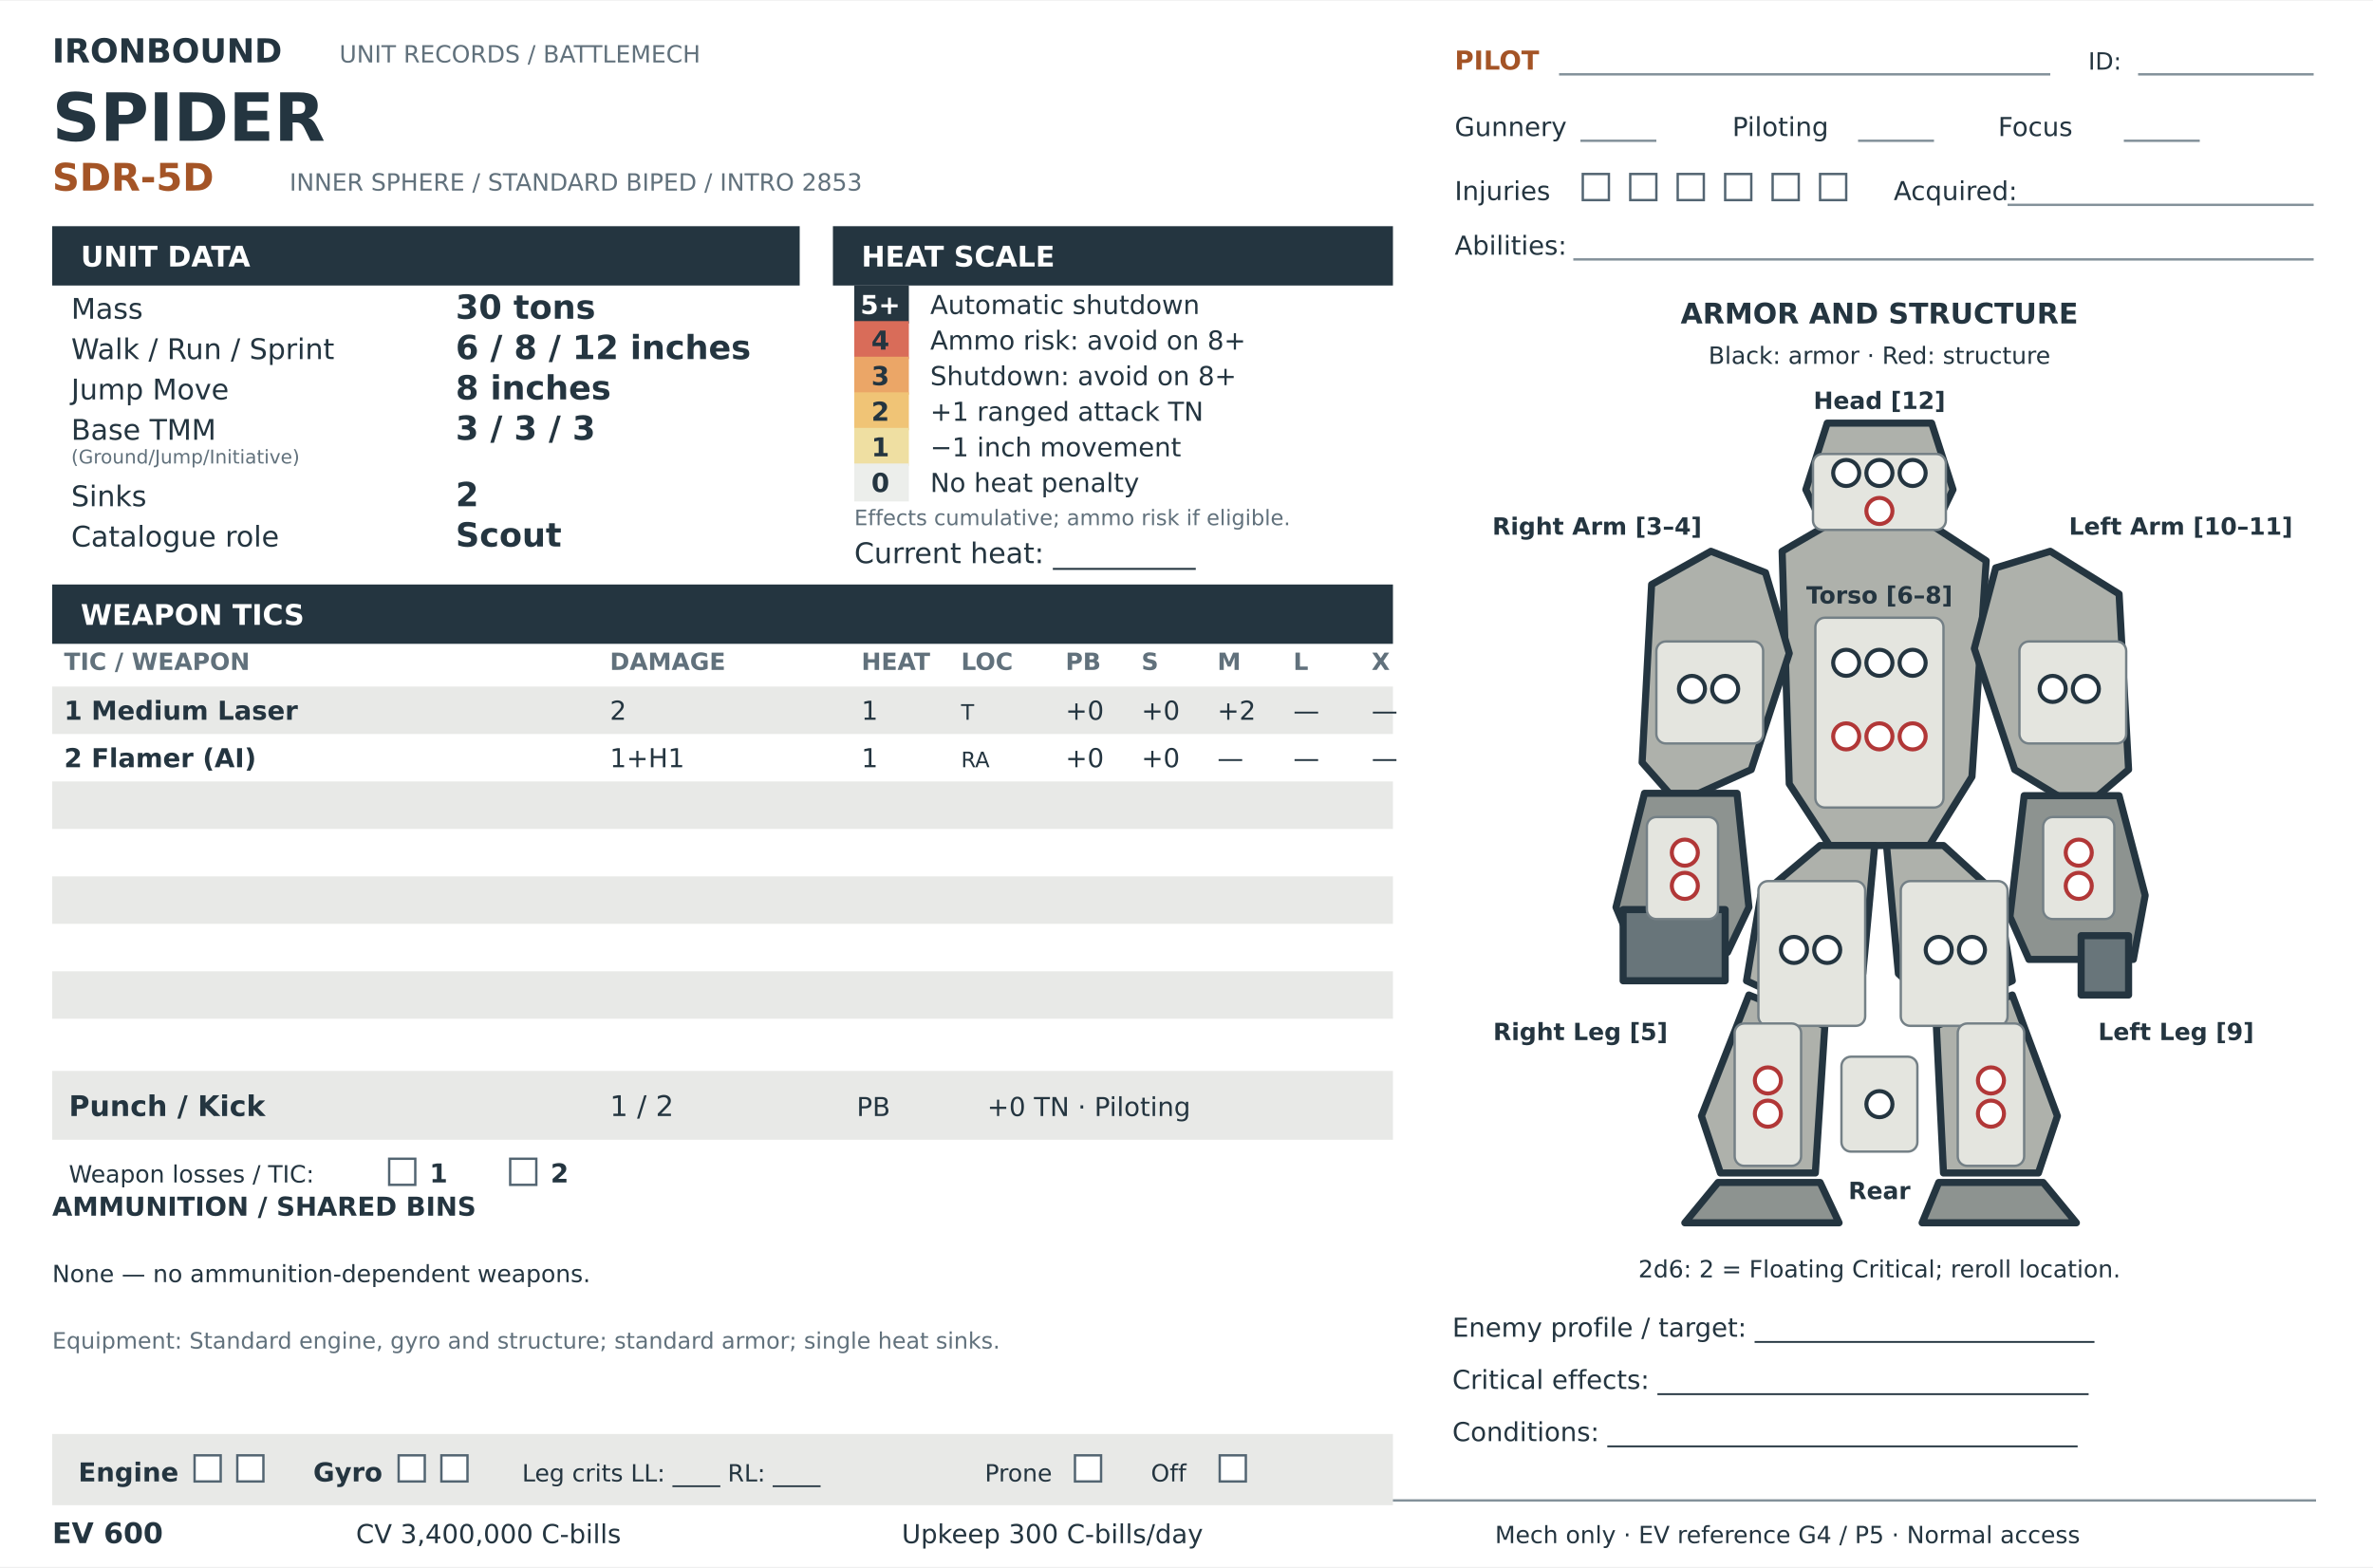
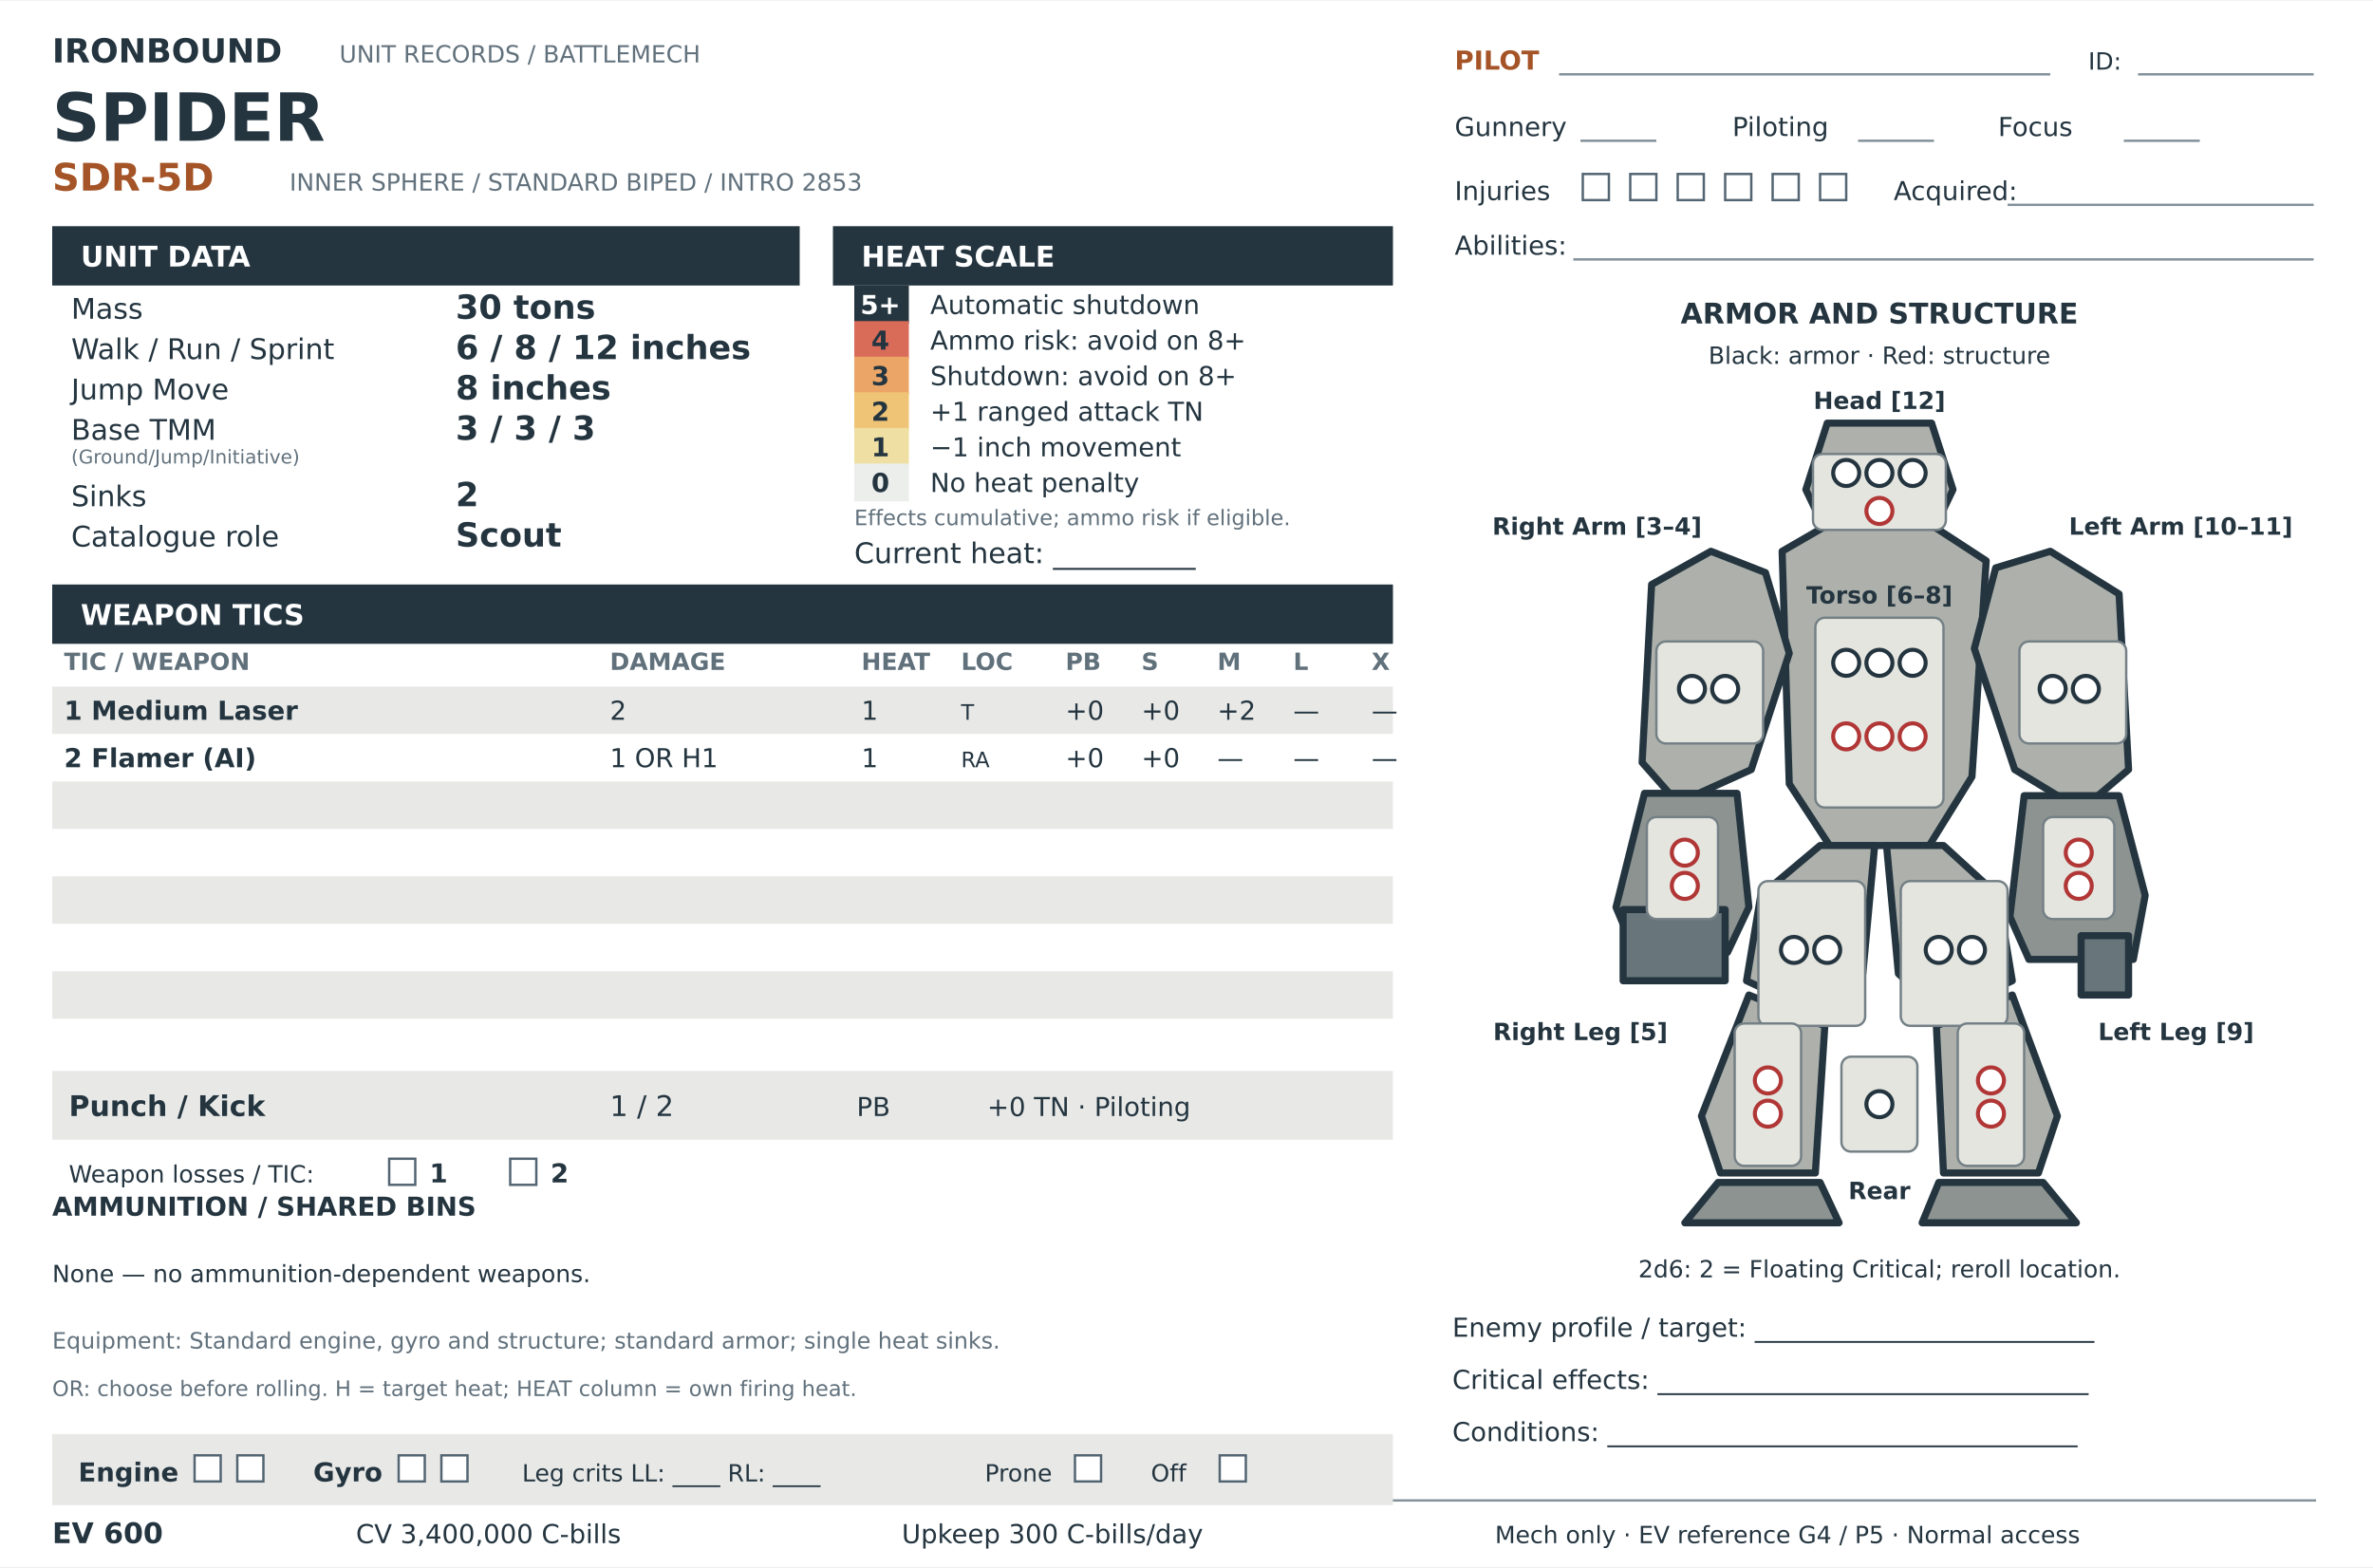
<svg xmlns="http://www.w3.org/2000/svg" width="277mm" height="183mm" viewBox="0 0 1000 660" role="img" aria-labelledby="title desc">
  <g font-family="Arial, Helvetica, sans-serif">
    <rect x="0" y="0" width="1000" height="660" rx="0" fill="#fff" stroke="none" />
    <text x="22" y="26" font-family="DejaVu Sans, Arial, sans-serif" font-size="14" font-weight="bold" fill="#243540" text-anchor="start">IRONBOUND</text>
    <text x="143" y="26" font-family="DejaVu Sans, Arial, sans-serif" font-size="10" fill="#61717c" text-anchor="start">UNIT RECORDS / BATTLEMECH</text>
    <text x="22" y="59" font-family="DejaVu Sans, Arial, sans-serif" font-size="28" font-weight="bold" fill="#243540" text-anchor="start">SPIDER</text>
    <text x="22" y="80" font-family="DejaVu Sans, Arial, sans-serif" font-size="16" font-weight="bold" fill="#a45426" text-anchor="start">SDR-5D</text>
    <text x="122" y="80" font-family="DejaVu Sans, Arial, sans-serif" font-size="10" fill="#61717c" text-anchor="start">INNER SPHERE / STANDARD BIPED / INTRO 2853</text>
    <text x="613" y="29" font-family="DejaVu Sans, Arial, sans-serif" font-size="11" font-weight="bold" fill="#a45426" text-anchor="start">PILOT</text>
    <path d="M657 31H864" fill="none" stroke="#83919a" />
    <text x="880" y="29" font-family="DejaVu Sans, Arial, sans-serif" font-size="10" fill="#243540" text-anchor="start">ID:</text>
    <path d="M901 31H975" fill="none" stroke="#83919a" />
    <text x="613" y="57" font-family="DejaVu Sans, Arial, sans-serif" font-size="11" fill="#243540" text-anchor="start">Gunnery</text>
    <path d="M666 59H698" fill="none" stroke="#83919a" />
    <text x="730" y="57" font-family="DejaVu Sans, Arial, sans-serif" font-size="11" fill="#243540" text-anchor="start">Piloting</text>
    <path d="M783 59H815" fill="none" stroke="#83919a" />
    <text x="842" y="57" font-family="DejaVu Sans, Arial, sans-serif" font-size="11" fill="#243540" text-anchor="start">Focus</text>
    <path d="M895 59H927" fill="none" stroke="#83919a" />
    <text x="613" y="84" font-family="DejaVu Sans, Arial, sans-serif" font-size="11" fill="#243540" text-anchor="start">Injuries</text>
    <rect x="667" y="73" width="11" height="11" rx="0" fill="#fff" stroke="#536572" />
    <rect x="687" y="73" width="11" height="11" rx="0" fill="#fff" stroke="#536572" />
    <rect x="707" y="73" width="11" height="11" rx="0" fill="#fff" stroke="#536572" />
    <rect x="727" y="73" width="11" height="11" rx="0" fill="#fff" stroke="#536572" />
    <rect x="747" y="73" width="11" height="11" rx="0" fill="#fff" stroke="#536572" />
    <rect x="767" y="73" width="11" height="11" rx="0" fill="#fff" stroke="#536572" />
    <text x="798" y="84" font-family="DejaVu Sans, Arial, sans-serif" font-size="11" fill="#243540" text-anchor="start">Acquired:</text>
    <path d="M846 86H975" fill="none" stroke="#83919a" />
    <text x="613" y="107" font-family="DejaVu Sans, Arial, sans-serif" font-size="11" fill="#243540" text-anchor="start">Abilities:</text>
    <path d="M663 109H975" fill="none" stroke="#83919a" />
    <rect x="22" y="95" width="315" height="25" rx="0" fill="#243540" stroke="none" />
    <text x="34" y="112" font-family="DejaVu Sans, Arial, sans-serif" font-size="12" font-weight="bold" fill="#fff" text-anchor="start">UNIT DATA</text>
    <rect x="351" y="95" width="236" height="25" rx="0" fill="#243540" stroke="none" />
    <text x="363" y="112" font-family="DejaVu Sans, Arial, sans-serif" font-size="12" font-weight="bold" fill="#fff" text-anchor="start">HEAT SCALE</text>
    <text x="30" y="134" font-family="DejaVu Sans, Arial, sans-serif" font-size="12" fill="#243540" text-anchor="start">Mass</text>
    <text x="192" y="134" font-family="DejaVu Sans, Arial, sans-serif" font-size="14" font-weight="bold" fill="#243540" text-anchor="start">30 tons</text>
    <text x="30" y="151" font-family="DejaVu Sans, Arial, sans-serif" font-size="12" fill="#243540" text-anchor="start">Walk / Run / Sprint</text>
    <text x="192" y="151" font-family="DejaVu Sans, Arial, sans-serif" font-size="14" font-weight="bold" fill="#243540" text-anchor="start">6 / 8 / 12 inches</text>
    <text x="30" y="168" font-family="DejaVu Sans, Arial, sans-serif" font-size="12" fill="#243540" text-anchor="start">Jump Move</text>
    <text x="192" y="168" font-family="DejaVu Sans, Arial, sans-serif" font-size="14" font-weight="bold" fill="#243540" text-anchor="start">8 inches</text>
    <text x="30" y="185" font-family="DejaVu Sans, Arial, sans-serif" font-size="12" fill="#243540" text-anchor="start">Base TMM</text>
    <text x="30" y="195" font-family="DejaVu Sans, Arial, sans-serif" font-size="8" fill="#61717c" text-anchor="start">(Ground/Jump/Initiative)</text>
    <text x="192" y="185" font-family="DejaVu Sans, Arial, sans-serif" font-size="14" font-weight="bold" fill="#243540" text-anchor="start">3 / 3 / 3</text>
    <text x="30" y="213" font-family="DejaVu Sans, Arial, sans-serif" font-size="12" fill="#243540" text-anchor="start">Sinks</text>
    <text x="192" y="213" font-family="DejaVu Sans, Arial, sans-serif" font-size="14" font-weight="bold" fill="#243540" text-anchor="start">2</text>
    <text x="30" y="230" font-family="DejaVu Sans, Arial, sans-serif" font-size="12" fill="#243540" text-anchor="start">Catalogue role</text>
    <text x="192" y="230" font-family="DejaVu Sans, Arial, sans-serif" font-size="14" font-weight="bold" fill="#243540" text-anchor="start">Scout</text>
    <rect x="360" y="120" width="23" height="16" rx="0" fill="#263640" stroke="none" />
    <text x="371" y="132" font-family="DejaVu Sans, Arial, sans-serif" font-size="11" font-weight="bold" fill="#fff" text-anchor="middle">5+</text>
    <text x="392" y="132" font-family="DejaVu Sans, Arial, sans-serif" font-size="11" fill="#243540" text-anchor="start">Automatic shutdown</text>
    <rect x="360" y="135" width="23" height="16" rx="0" fill="#d96c59" stroke="none" />
    <text x="371" y="147" font-family="DejaVu Sans, Arial, sans-serif" font-size="11" font-weight="bold" fill="#243540" text-anchor="middle">4</text>
    <text x="392" y="147" font-family="DejaVu Sans, Arial, sans-serif" font-size="11" fill="#243540" text-anchor="start">Ammo risk: avoid on 8+</text>
    <rect x="360" y="150" width="23" height="16" rx="0" fill="#eba667" stroke="none" />
    <text x="371" y="162" font-family="DejaVu Sans, Arial, sans-serif" font-size="11" font-weight="bold" fill="#243540" text-anchor="middle">3</text>
    <text x="392" y="162" font-family="DejaVu Sans, Arial, sans-serif" font-size="11" fill="#243540" text-anchor="start">Shutdown: avoid on 8+</text>
    <rect x="360" y="165" width="23" height="16" rx="0" fill="#f0c476" stroke="none" />
    <text x="371" y="177" font-family="DejaVu Sans, Arial, sans-serif" font-size="11" font-weight="bold" fill="#243540" text-anchor="middle">2</text>
    <text x="392" y="177" font-family="DejaVu Sans, Arial, sans-serif" font-size="11" fill="#243540" text-anchor="start">+1 ranged attack TN</text>
    <rect x="360" y="180" width="23" height="16" rx="0" fill="#efdfa2" stroke="none" />
    <text x="371" y="192" font-family="DejaVu Sans, Arial, sans-serif" font-size="11" font-weight="bold" fill="#243540" text-anchor="middle">1</text>
    <text x="392" y="192" font-family="DejaVu Sans, Arial, sans-serif" font-size="11" fill="#243540" text-anchor="start">−1 inch movement</text>
    <rect x="360" y="195" width="23" height="16" rx="0" fill="#eceeeb" stroke="none" />
    <text x="371" y="207" font-family="DejaVu Sans, Arial, sans-serif" font-size="11" font-weight="bold" fill="#243540" text-anchor="middle">0</text>
    <text x="392" y="207" font-family="DejaVu Sans, Arial, sans-serif" font-size="11" fill="#243540" text-anchor="start">No heat penalty</text>
    <text x="360" y="221" font-family="DejaVu Sans, Arial, sans-serif" font-size="9" fill="#61717c" text-anchor="start">Effects cumulative; ammo risk if eligible.</text>
    <text x="360" y="237" font-family="DejaVu Sans, Arial, sans-serif" font-size="12" fill="#243540" text-anchor="start">Current heat: __________</text>
    <rect x="22" y="246" width="565" height="25" rx="0" fill="#243540" stroke="none" />
    <text x="34" y="263" font-family="DejaVu Sans, Arial, sans-serif" font-size="12" font-weight="bold" fill="#fff" text-anchor="start">WEAPON TICS</text>
    <text x="27" y="282" font-family="DejaVu Sans, Arial, sans-serif" font-size="10" font-weight="bold" fill="#61717c" text-anchor="start">TIC / WEAPON</text>
    <text x="257" y="282" font-family="DejaVu Sans, Arial, sans-serif" font-size="10" font-weight="bold" fill="#61717c" text-anchor="start">DAMAGE</text>
    <text x="363" y="282" font-family="DejaVu Sans, Arial, sans-serif" font-size="10" font-weight="bold" fill="#61717c" text-anchor="start">HEAT</text>
    <text x="405" y="282" font-family="DejaVu Sans, Arial, sans-serif" font-size="10" font-weight="bold" fill="#61717c" text-anchor="start">LOC</text>
    <text x="449" y="282" font-family="DejaVu Sans, Arial, sans-serif" font-size="10" font-weight="bold" fill="#61717c" text-anchor="start">PB</text>
    <text x="481" y="282" font-family="DejaVu Sans, Arial, sans-serif" font-size="10" font-weight="bold" fill="#61717c" text-anchor="start">S</text>
    <text x="513" y="282" font-family="DejaVu Sans, Arial, sans-serif" font-size="10" font-weight="bold" fill="#61717c" text-anchor="start">M</text>
    <text x="545" y="282" font-family="DejaVu Sans, Arial, sans-serif" font-size="10" font-weight="bold" fill="#61717c" text-anchor="start">L</text>
    <text x="578" y="282" font-family="DejaVu Sans, Arial, sans-serif" font-size="10" font-weight="bold" fill="#61717c" text-anchor="start">X</text>
    <rect x="22" y="289" width="565" height="20" rx="0" fill="#e8e9e7" stroke="none" />
    <text x="27" y="303" font-family="DejaVu Sans, Arial, sans-serif" font-size="11" font-weight="bold" fill="#243540" text-anchor="start">1  Medium Laser</text>
    <text x="257" y="303" font-family="DejaVu Sans, Arial, sans-serif" font-size="11" fill="#243540" text-anchor="start">2</text>
    <text x="363" y="303" font-family="DejaVu Sans, Arial, sans-serif" font-size="11" fill="#243540" text-anchor="start">1</text>
    <text x="405" y="303" font-family="DejaVu Sans, Arial, sans-serif" font-size="9" fill="#243540" text-anchor="start">T</text>
    <text x="449" y="303" font-family="DejaVu Sans, Arial, sans-serif" font-size="11" fill="#243540" text-anchor="start">+0</text>
    <text x="481" y="303" font-family="DejaVu Sans, Arial, sans-serif" font-size="11" fill="#243540" text-anchor="start">+0</text>
    <text x="513" y="303" font-family="DejaVu Sans, Arial, sans-serif" font-size="11" fill="#243540" text-anchor="start">+2</text>
    <text x="545" y="303" font-family="DejaVu Sans, Arial, sans-serif" font-size="11" fill="#243540" text-anchor="start">—</text>
    <text x="578" y="303" font-family="DejaVu Sans, Arial, sans-serif" font-size="11" fill="#243540" text-anchor="start">—</text>
    <text x="27" y="323" font-family="DejaVu Sans, Arial, sans-serif" font-size="11" font-weight="bold" fill="#243540" text-anchor="start">2  Flamer (AI)</text>
-     <text x="257" y="323" font-family="DejaVu Sans, Arial, sans-serif" font-size="11" fill="#243540" text-anchor="start">1+H1</text>
+     <text x="257" y="323" font-family="DejaVu Sans, Arial, sans-serif" font-size="11" fill="#243540" text-anchor="start">1 OR H1</text>
    <text x="363" y="323" font-family="DejaVu Sans, Arial, sans-serif" font-size="11" fill="#243540" text-anchor="start">1</text>
    <text x="405" y="323" font-family="DejaVu Sans, Arial, sans-serif" font-size="9" fill="#243540" text-anchor="start">RA</text>
    <text x="449" y="323" font-family="DejaVu Sans, Arial, sans-serif" font-size="11" fill="#243540" text-anchor="start">+0</text>
    <text x="481" y="323" font-family="DejaVu Sans, Arial, sans-serif" font-size="11" fill="#243540" text-anchor="start">+0</text>
    <text x="513" y="323" font-family="DejaVu Sans, Arial, sans-serif" font-size="11" fill="#243540" text-anchor="start">—</text>
    <text x="545" y="323" font-family="DejaVu Sans, Arial, sans-serif" font-size="11" fill="#243540" text-anchor="start">—</text>
    <text x="578" y="323" font-family="DejaVu Sans, Arial, sans-serif" font-size="11" fill="#243540" text-anchor="start">—</text>
    <rect x="22" y="329" width="565" height="20" rx="0" fill="#e8e9e7" stroke="none" />
    <text x="27" y="343" font-family="DejaVu Sans, Arial, sans-serif" font-size="11" font-weight="bold" fill="#243540" text-anchor="start" />
    <text x="257" y="343" font-family="DejaVu Sans, Arial, sans-serif" font-size="11" fill="#243540" text-anchor="start" />
    <text x="363" y="343" font-family="DejaVu Sans, Arial, sans-serif" font-size="11" fill="#243540" text-anchor="start" />
    <text x="405" y="343" font-family="DejaVu Sans, Arial, sans-serif" font-size="9" fill="#243540" text-anchor="start" />
    <text x="449" y="343" font-family="DejaVu Sans, Arial, sans-serif" font-size="11" fill="#243540" text-anchor="start" />
    <text x="481" y="343" font-family="DejaVu Sans, Arial, sans-serif" font-size="11" fill="#243540" text-anchor="start" />
    <text x="513" y="343" font-family="DejaVu Sans, Arial, sans-serif" font-size="11" fill="#243540" text-anchor="start" />
    <text x="545" y="343" font-family="DejaVu Sans, Arial, sans-serif" font-size="11" fill="#243540" text-anchor="start" />
    <text x="578" y="343" font-family="DejaVu Sans, Arial, sans-serif" font-size="11" fill="#243540" text-anchor="start" />
    <text x="27" y="363" font-family="DejaVu Sans, Arial, sans-serif" font-size="11" font-weight="bold" fill="#243540" text-anchor="start" />
    <text x="257" y="363" font-family="DejaVu Sans, Arial, sans-serif" font-size="11" fill="#243540" text-anchor="start" />
    <text x="363" y="363" font-family="DejaVu Sans, Arial, sans-serif" font-size="11" fill="#243540" text-anchor="start" />
    <text x="405" y="363" font-family="DejaVu Sans, Arial, sans-serif" font-size="9" fill="#243540" text-anchor="start" />
    <text x="449" y="363" font-family="DejaVu Sans, Arial, sans-serif" font-size="11" fill="#243540" text-anchor="start" />
    <text x="481" y="363" font-family="DejaVu Sans, Arial, sans-serif" font-size="11" fill="#243540" text-anchor="start" />
    <text x="513" y="363" font-family="DejaVu Sans, Arial, sans-serif" font-size="11" fill="#243540" text-anchor="start" />
    <text x="545" y="363" font-family="DejaVu Sans, Arial, sans-serif" font-size="11" fill="#243540" text-anchor="start" />
    <text x="578" y="363" font-family="DejaVu Sans, Arial, sans-serif" font-size="11" fill="#243540" text-anchor="start" />
    <rect x="22" y="369" width="565" height="20" rx="0" fill="#e8e9e7" stroke="none" />
    <text x="27" y="383" font-family="DejaVu Sans, Arial, sans-serif" font-size="11" font-weight="bold" fill="#243540" text-anchor="start" />
    <text x="257" y="383" font-family="DejaVu Sans, Arial, sans-serif" font-size="11" fill="#243540" text-anchor="start" />
    <text x="363" y="383" font-family="DejaVu Sans, Arial, sans-serif" font-size="11" fill="#243540" text-anchor="start" />
    <text x="405" y="383" font-family="DejaVu Sans, Arial, sans-serif" font-size="11" fill="#243540" text-anchor="start" />
    <text x="449" y="383" font-family="DejaVu Sans, Arial, sans-serif" font-size="11" fill="#243540" text-anchor="start" />
    <text x="481" y="383" font-family="DejaVu Sans, Arial, sans-serif" font-size="11" fill="#243540" text-anchor="start" />
    <text x="513" y="383" font-family="DejaVu Sans, Arial, sans-serif" font-size="11" fill="#243540" text-anchor="start" />
    <text x="545" y="383" font-family="DejaVu Sans, Arial, sans-serif" font-size="11" fill="#243540" text-anchor="start" />
    <text x="578" y="383" font-family="DejaVu Sans, Arial, sans-serif" font-size="11" fill="#243540" text-anchor="start" />
    <text x="27" y="403" font-family="DejaVu Sans, Arial, sans-serif" font-size="11" font-weight="bold" fill="#243540" text-anchor="start" />
    <text x="257" y="403" font-family="DejaVu Sans, Arial, sans-serif" font-size="11" fill="#243540" text-anchor="start" />
    <text x="363" y="403" font-family="DejaVu Sans, Arial, sans-serif" font-size="11" fill="#243540" text-anchor="start" />
    <text x="405" y="403" font-family="DejaVu Sans, Arial, sans-serif" font-size="11" fill="#243540" text-anchor="start" />
    <text x="449" y="403" font-family="DejaVu Sans, Arial, sans-serif" font-size="11" fill="#243540" text-anchor="start" />
    <text x="481" y="403" font-family="DejaVu Sans, Arial, sans-serif" font-size="11" fill="#243540" text-anchor="start" />
    <text x="513" y="403" font-family="DejaVu Sans, Arial, sans-serif" font-size="11" fill="#243540" text-anchor="start" />
    <text x="545" y="403" font-family="DejaVu Sans, Arial, sans-serif" font-size="11" fill="#243540" text-anchor="start" />
    <text x="578" y="403" font-family="DejaVu Sans, Arial, sans-serif" font-size="11" fill="#243540" text-anchor="start" />
    <rect x="22" y="409" width="565" height="20" rx="0" fill="#e8e9e7" stroke="none" />
    <text x="27" y="423" font-family="DejaVu Sans, Arial, sans-serif" font-size="11" font-weight="bold" fill="#243540" text-anchor="start" />
    <text x="257" y="423" font-family="DejaVu Sans, Arial, sans-serif" font-size="11" fill="#243540" text-anchor="start" />
    <text x="363" y="423" font-family="DejaVu Sans, Arial, sans-serif" font-size="11" fill="#243540" text-anchor="start" />
    <text x="405" y="423" font-family="DejaVu Sans, Arial, sans-serif" font-size="11" fill="#243540" text-anchor="start" />
    <text x="449" y="423" font-family="DejaVu Sans, Arial, sans-serif" font-size="11" fill="#243540" text-anchor="start" />
    <text x="481" y="423" font-family="DejaVu Sans, Arial, sans-serif" font-size="11" fill="#243540" text-anchor="start" />
    <text x="513" y="423" font-family="DejaVu Sans, Arial, sans-serif" font-size="11" fill="#243540" text-anchor="start" />
    <text x="545" y="423" font-family="DejaVu Sans, Arial, sans-serif" font-size="11" fill="#243540" text-anchor="start" />
    <text x="578" y="423" font-family="DejaVu Sans, Arial, sans-serif" font-size="11" fill="#243540" text-anchor="start" />
    <text x="27" y="443" font-family="DejaVu Sans, Arial, sans-serif" font-size="11" font-weight="bold" fill="#243540" text-anchor="start" />
    <text x="257" y="443" font-family="DejaVu Sans, Arial, sans-serif" font-size="11" fill="#243540" text-anchor="start" />
    <text x="363" y="443" font-family="DejaVu Sans, Arial, sans-serif" font-size="11" fill="#243540" text-anchor="start" />
    <text x="405" y="443" font-family="DejaVu Sans, Arial, sans-serif" font-size="11" fill="#243540" text-anchor="start" />
    <text x="449" y="443" font-family="DejaVu Sans, Arial, sans-serif" font-size="11" fill="#243540" text-anchor="start" />
    <text x="481" y="443" font-family="DejaVu Sans, Arial, sans-serif" font-size="11" fill="#243540" text-anchor="start" />
    <text x="513" y="443" font-family="DejaVu Sans, Arial, sans-serif" font-size="11" fill="#243540" text-anchor="start" />
    <text x="545" y="443" font-family="DejaVu Sans, Arial, sans-serif" font-size="11" fill="#243540" text-anchor="start" />
    <text x="578" y="443" font-family="DejaVu Sans, Arial, sans-serif" font-size="11" fill="#243540" text-anchor="start" />
    <rect x="22" y="451" width="565" height="29" rx="0" fill="#e8e9e7" stroke="none" />
    <text x="29" y="470" font-family="DejaVu Sans, Arial, sans-serif" font-size="12" font-weight="bold" fill="#243540" text-anchor="start">Punch / Kick</text>
    <text x="257" y="470" font-family="DejaVu Sans, Arial, sans-serif" font-size="12" fill="#243540" text-anchor="start">1 / 2</text>
    <text x="361" y="470" font-family="DejaVu Sans, Arial, sans-serif" font-size="11" fill="#243540" text-anchor="start">PB</text>
    <text x="416" y="470" font-family="DejaVu Sans, Arial, sans-serif" font-size="11" fill="#243540" text-anchor="start">+0 TN · Piloting</text>
    <g transform="translate(612 120)">
      <text x="180" y="16" font-family="DejaVu Sans, Arial, sans-serif" font-size="12" font-weight="bold" fill="#243540" text-anchor="middle">ARMOR AND STRUCTURE</text>
      <text x="180" y="33" font-family="DejaVu Sans, Arial, sans-serif" font-size="10" fill="#243540" text-anchor="middle">Black: armor · Red: structure</text>
      <path d="M158 58H202L211 86L200 109H160L149 86Z" fill="#aeb1ab" stroke="#243540" stroke-width="3" stroke-linejoin="round" />
      <path d="M139 112L158 101H202L225 116L219 207L201 236H159L142 210Z" fill="#aeb1ab" stroke="#243540" stroke-width="3" stroke-linejoin="round" />
      <path d="M132 121L109 112L84 126L80 201L95 218L126 204L142 155Z" fill="#aeb1ab" stroke="#243540" stroke-width="3" stroke-linejoin="round" />
      <path d="M229 119L252 112L281 130L285 204L265 221L237 204L220 153Z" fill="#aeb1ab" stroke="#243540" stroke-width="3" stroke-linejoin="round" />
      <path d="M81 214H120L125 262L116 281H77L69 262Z" fill="#8d9390" stroke="#243540" stroke-width="3" stroke-linejoin="round" />
      <path d="M241 215H281L292 257L287 284H243L235 266Z" fill="#8d9390" stroke="#243540" stroke-width="3" stroke-linejoin="round" />
      <path d="M72 263H115V293H72Z" fill="#68757a" stroke="#243540" stroke-width="3" stroke-linejoin="round" />
      <path d="M265 274H285V299H265Z" fill="#68757a" stroke="#243540" stroke-width="3" stroke-linejoin="round" />
      <path d="M155 236H178L173 290L154 307L124 293L130 257Z" fill="#aeb1ab" stroke="#243540" stroke-width="3" stroke-linejoin="round" />
      <path d="M183 236H207L230 257L236 293L206 307L188 290Z" fill="#aeb1ab" stroke="#243540" stroke-width="3" stroke-linejoin="round" />
      <path d="M125 299L157 312L153 374H113L105 350Z" fill="#aeb1ab" stroke="#243540" stroke-width="3" stroke-linejoin="round" />
      <path d="M204 312L236 299L255 350L247 374H207Z" fill="#aeb1ab" stroke="#243540" stroke-width="3" stroke-linejoin="round" />
      <path d="M112 378H155L163 395H98Z" fill="#8d9390" stroke="#243540" stroke-width="3" stroke-linejoin="round" />
      <path d="M205 378H249L263 395H198Z" fill="#8d9390" stroke="#243540" stroke-width="3" stroke-linejoin="round" />
      <rect x="152" y="71" width="56" height="32" rx="4" fill="#e4e5df" stroke="#748086" />
      <rect x="153" y="140" width="54" height="80" rx="4" fill="#e4e5df" stroke="#748086" />
      <rect x="86" y="150" width="45" height="43" rx="4" fill="#e4e5df" stroke="#748086" />
      <rect x="239" y="150" width="45" height="43" rx="4" fill="#e4e5df" stroke="#748086" />
      <rect x="82" y="224" width="30" height="43" rx="4" fill="#e4e5df" stroke="#748086" />
      <rect x="249" y="224" width="30" height="43" rx="4" fill="#e4e5df" stroke="#748086" />
      <rect x="129" y="251" width="45" height="61" rx="4" fill="#e4e5df" stroke="#748086" />
      <rect x="189" y="251" width="45" height="61" rx="4" fill="#e4e5df" stroke="#748086" />
      <rect x="119" y="311" width="28" height="60" rx="4" fill="#e4e5df" stroke="#748086" />
      <rect x="213" y="311" width="28" height="60" rx="4" fill="#e4e5df" stroke="#748086" />
      <rect x="164" y="325" width="32" height="40" rx="4" fill="#e4e5df" stroke="#748086" />
      <text x="180" y="52" font-family="DejaVu Sans, Arial, sans-serif" font-size="10" font-weight="bold" fill="#243540" text-anchor="middle">Head [12]</text>
      <text x="180" y="134" font-family="DejaVu Sans, Arial, sans-serif" font-size="10" font-weight="bold" fill="#243540" text-anchor="middle">Torso [6–8]</text>
      <text x="61" y="105" font-family="DejaVu Sans, Arial, sans-serif" font-size="10" font-weight="bold" fill="#243540" text-anchor="middle">Right Arm [3–4]</text>
      <text x="307" y="105" font-family="DejaVu Sans, Arial, sans-serif" font-size="10" font-weight="bold" fill="#243540" text-anchor="middle">Left Arm [10–11]</text>
      <text x="54" y="318" font-family="DejaVu Sans, Arial, sans-serif" font-size="10" font-weight="bold" fill="#243540" text-anchor="middle">Right Leg [5]</text>
      <text x="305" y="318" font-family="DejaVu Sans, Arial, sans-serif" font-size="10" font-weight="bold" fill="#243540" text-anchor="middle">Left Leg [9]</text>
      <text x="180" y="385" font-family="DejaVu Sans, Arial, sans-serif" font-size="10" font-weight="bold" fill="#243540" text-anchor="middle">Rear</text>
      <text x="180" y="418" font-family="DejaVu Sans, Arial, sans-serif" font-size="10" fill="#243540" text-anchor="middle">2d6: 2 = Floating Critical; reroll location.</text>
      <text x="0" y="443" font-family="DejaVu Sans, Arial, sans-serif" font-size="11" fill="#243540" text-anchor="start">Enemy profile / target: __________________________</text>
      <text x="0" y="465" font-family="DejaVu Sans, Arial, sans-serif" font-size="11" fill="#243540" text-anchor="start">Critical effects: _________________________________</text>
      <text x="0" y="487" font-family="DejaVu Sans, Arial, sans-serif" font-size="11" fill="#243540" text-anchor="start">Conditions: ____________________________________</text>
      <circle cx="166" cy="79" r="5.5" fill="#fff" stroke="#243540" stroke-width="1.7" />
      <circle cx="180" cy="79" r="5.5" fill="#fff" stroke="#243540" stroke-width="1.7" />
      <circle cx="194" cy="79" r="5.5" fill="#fff" stroke="#243540" stroke-width="1.7" />
      <circle cx="180" cy="95" r="5.5" fill="#fff" stroke="#b13737" stroke-width="1.7" />
      <circle cx="166" cy="159" r="5.5" fill="#fff" stroke="#243540" stroke-width="1.7" />
      <circle cx="180" cy="159" r="5.5" fill="#fff" stroke="#243540" stroke-width="1.7" />
      <circle cx="194" cy="159" r="5.5" fill="#fff" stroke="#243540" stroke-width="1.7" />
      <circle cx="166" cy="190" r="5.5" fill="#fff" stroke="#b13737" stroke-width="1.7" />
      <circle cx="180" cy="190" r="5.5" fill="#fff" stroke="#b13737" stroke-width="1.7" />
      <circle cx="194" cy="190" r="5.5" fill="#fff" stroke="#b13737" stroke-width="1.7" />
      <circle cx="101" cy="170" r="5.5" fill="#fff" stroke="#243540" stroke-width="1.7" />
      <circle cx="115" cy="170" r="5.5" fill="#fff" stroke="#243540" stroke-width="1.7" />
      <circle cx="253" cy="170" r="5.5" fill="#fff" stroke="#243540" stroke-width="1.7" />
      <circle cx="267" cy="170" r="5.5" fill="#fff" stroke="#243540" stroke-width="1.7" />
      <circle cx="98" cy="239" r="5.5" fill="#fff" stroke="#b13737" stroke-width="1.7" />
      <circle cx="98" cy="253" r="5.5" fill="#fff" stroke="#b13737" stroke-width="1.7" />
      <circle cx="264" cy="239" r="5.5" fill="#fff" stroke="#b13737" stroke-width="1.7" />
      <circle cx="264" cy="253" r="5.5" fill="#fff" stroke="#b13737" stroke-width="1.7" />
      <circle cx="144" cy="280" r="5.5" fill="#fff" stroke="#243540" stroke-width="1.7" />
      <circle cx="158" cy="280" r="5.5" fill="#fff" stroke="#243540" stroke-width="1.7" />
      <circle cx="205" cy="280" r="5.5" fill="#fff" stroke="#243540" stroke-width="1.7" />
      <circle cx="219" cy="280" r="5.5" fill="#fff" stroke="#243540" stroke-width="1.7" />
      <circle cx="133" cy="335" r="5.5" fill="#fff" stroke="#b13737" stroke-width="1.7" />
      <circle cx="133" cy="349" r="5.5" fill="#fff" stroke="#b13737" stroke-width="1.7" />
      <circle cx="227" cy="335" r="5.5" fill="#fff" stroke="#b13737" stroke-width="1.7" />
      <circle cx="227" cy="349" r="5.5" fill="#fff" stroke="#b13737" stroke-width="1.7" />
      <circle cx="180" cy="345" r="5.5" fill="#fff" stroke="#243540" stroke-width="1.7" />
    </g>
    <path d="M22 632H976" fill="none" stroke="#83919a" />
    <text x="22" y="650" font-family="DejaVu Sans, Arial, sans-serif" font-size="12" font-weight="bold" fill="#243540" text-anchor="start">EV 600</text>
    <text x="150" y="650" font-family="DejaVu Sans, Arial, sans-serif" font-size="11" fill="#243540" text-anchor="start">CV 3,400,000 C-bills</text>
    <text x="380" y="650" font-family="DejaVu Sans, Arial, sans-serif" font-size="11" fill="#243540" text-anchor="start">Upkeep 300 C-bills/day</text>
    <text x="630" y="650" font-family="DejaVu Sans, Arial, sans-serif" font-size="10" fill="#243540" text-anchor="start">Mech only · EV reference G4 / P5 · Normal access</text>
    <text x="29" y="498" font-family="DejaVu Sans, Arial, sans-serif" font-size="10" fill="#243540" text-anchor="start">Weapon losses / TIC:</text>
    <rect x="164" y="488" width="11" height="11" fill="#fff" stroke="#536572" />
    <text x="181" y="498" font-family="DejaVu Sans, Arial, sans-serif" font-size="11" fill="#243540" text-anchor="start" font-weight="bold">1</text>
    <rect x="215" y="488" width="11" height="11" fill="#fff" stroke="#536572" />
    <text x="232" y="498" font-family="DejaVu Sans, Arial, sans-serif" font-size="11" fill="#243540" text-anchor="start" font-weight="bold">2</text>
    <text x="22" y="512" font-family="DejaVu Sans, Arial, sans-serif" font-size="11" fill="#243540" text-anchor="start" font-weight="bold">AMMUNITION / SHARED BINS</text>
    <text x="22" y="540" font-family="DejaVu Sans, Arial, sans-serif" font-size="10" fill="#243540" text-anchor="start">None — no ammunition-dependent weapons.</text>
    <text x="22" y="568" font-family="DejaVu Sans, Arial, sans-serif" font-size="9.5" fill="#61717c" text-anchor="start">Equipment: Standard engine, gyro and structure; standard armor; single heat sinks.</text>
+     <text x="22" y="588" font-family="DejaVu Sans, Arial, sans-serif" font-size="9" fill="#61717c">OR: choose before rolling. H = target heat; HEAT column = own firing heat.</text>
    <rect x="22" y="604" width="565" height="30" fill="#e8e9e7" stroke="none" />
    <text x="33" y="624" font-family="DejaVu Sans, Arial, sans-serif" font-size="11" fill="#243540" text-anchor="start" font-weight="bold">Engine</text>
    <rect x="82" y="613" width="11" height="11" fill="#fff" stroke="#536572" />
    <rect x="100" y="613" width="11" height="11" fill="#fff" stroke="#536572" />
    <text x="132" y="624" font-family="DejaVu Sans, Arial, sans-serif" font-size="11" fill="#243540" text-anchor="start" font-weight="bold">Gyro</text>
    <rect x="168" y="613" width="11" height="11" fill="#fff" stroke="#536572" />
    <rect x="186" y="613" width="11" height="11" fill="#fff" stroke="#536572" />
    <text x="220" y="624" font-family="DejaVu Sans, Arial, sans-serif" font-size="10" fill="#243540" text-anchor="start">Leg crits LL: ____  RL: ____</text>
    <text x="415" y="624" font-family="DejaVu Sans, Arial, sans-serif" font-size="10" fill="#243540" text-anchor="start">Prone</text>
    <rect x="453" y="613" width="11" height="11" fill="#fff" stroke="#536572" />
    <text x="485" y="624" font-family="DejaVu Sans, Arial, sans-serif" font-size="10" fill="#243540" text-anchor="start">Off</text>
    <rect x="514" y="613" width="11" height="11" fill="#fff" stroke="#536572" />
  </g>
</svg>
